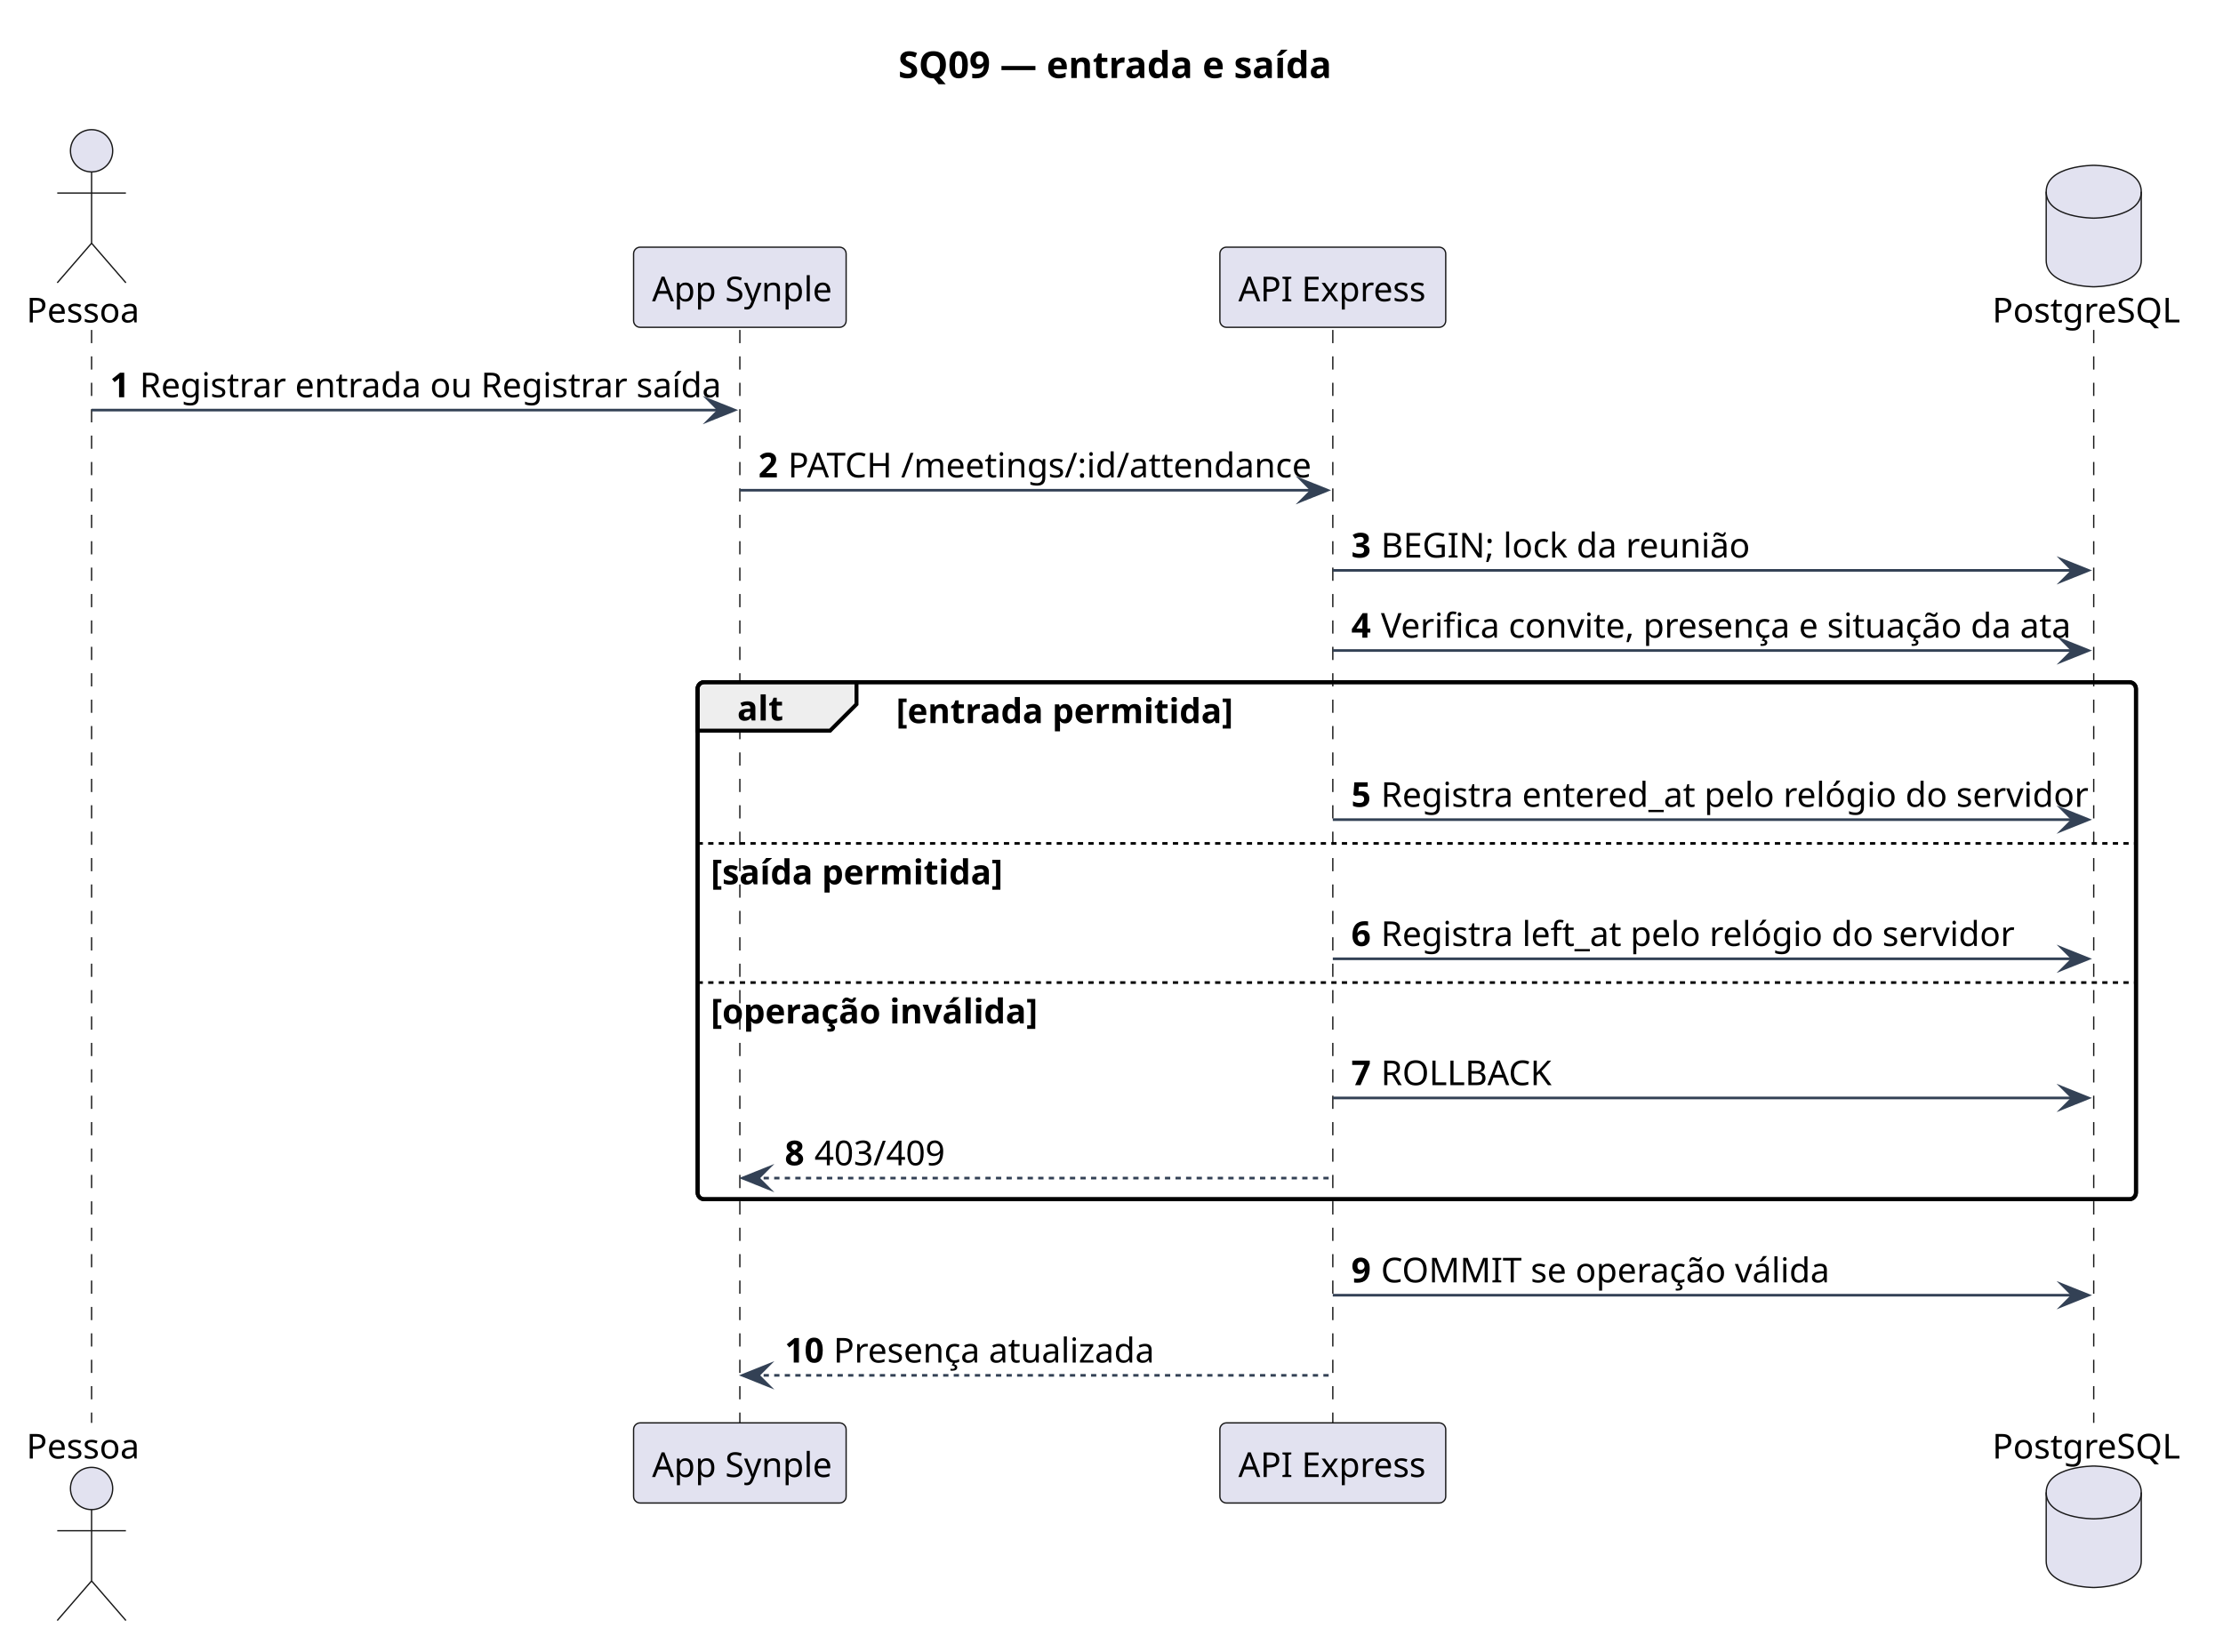
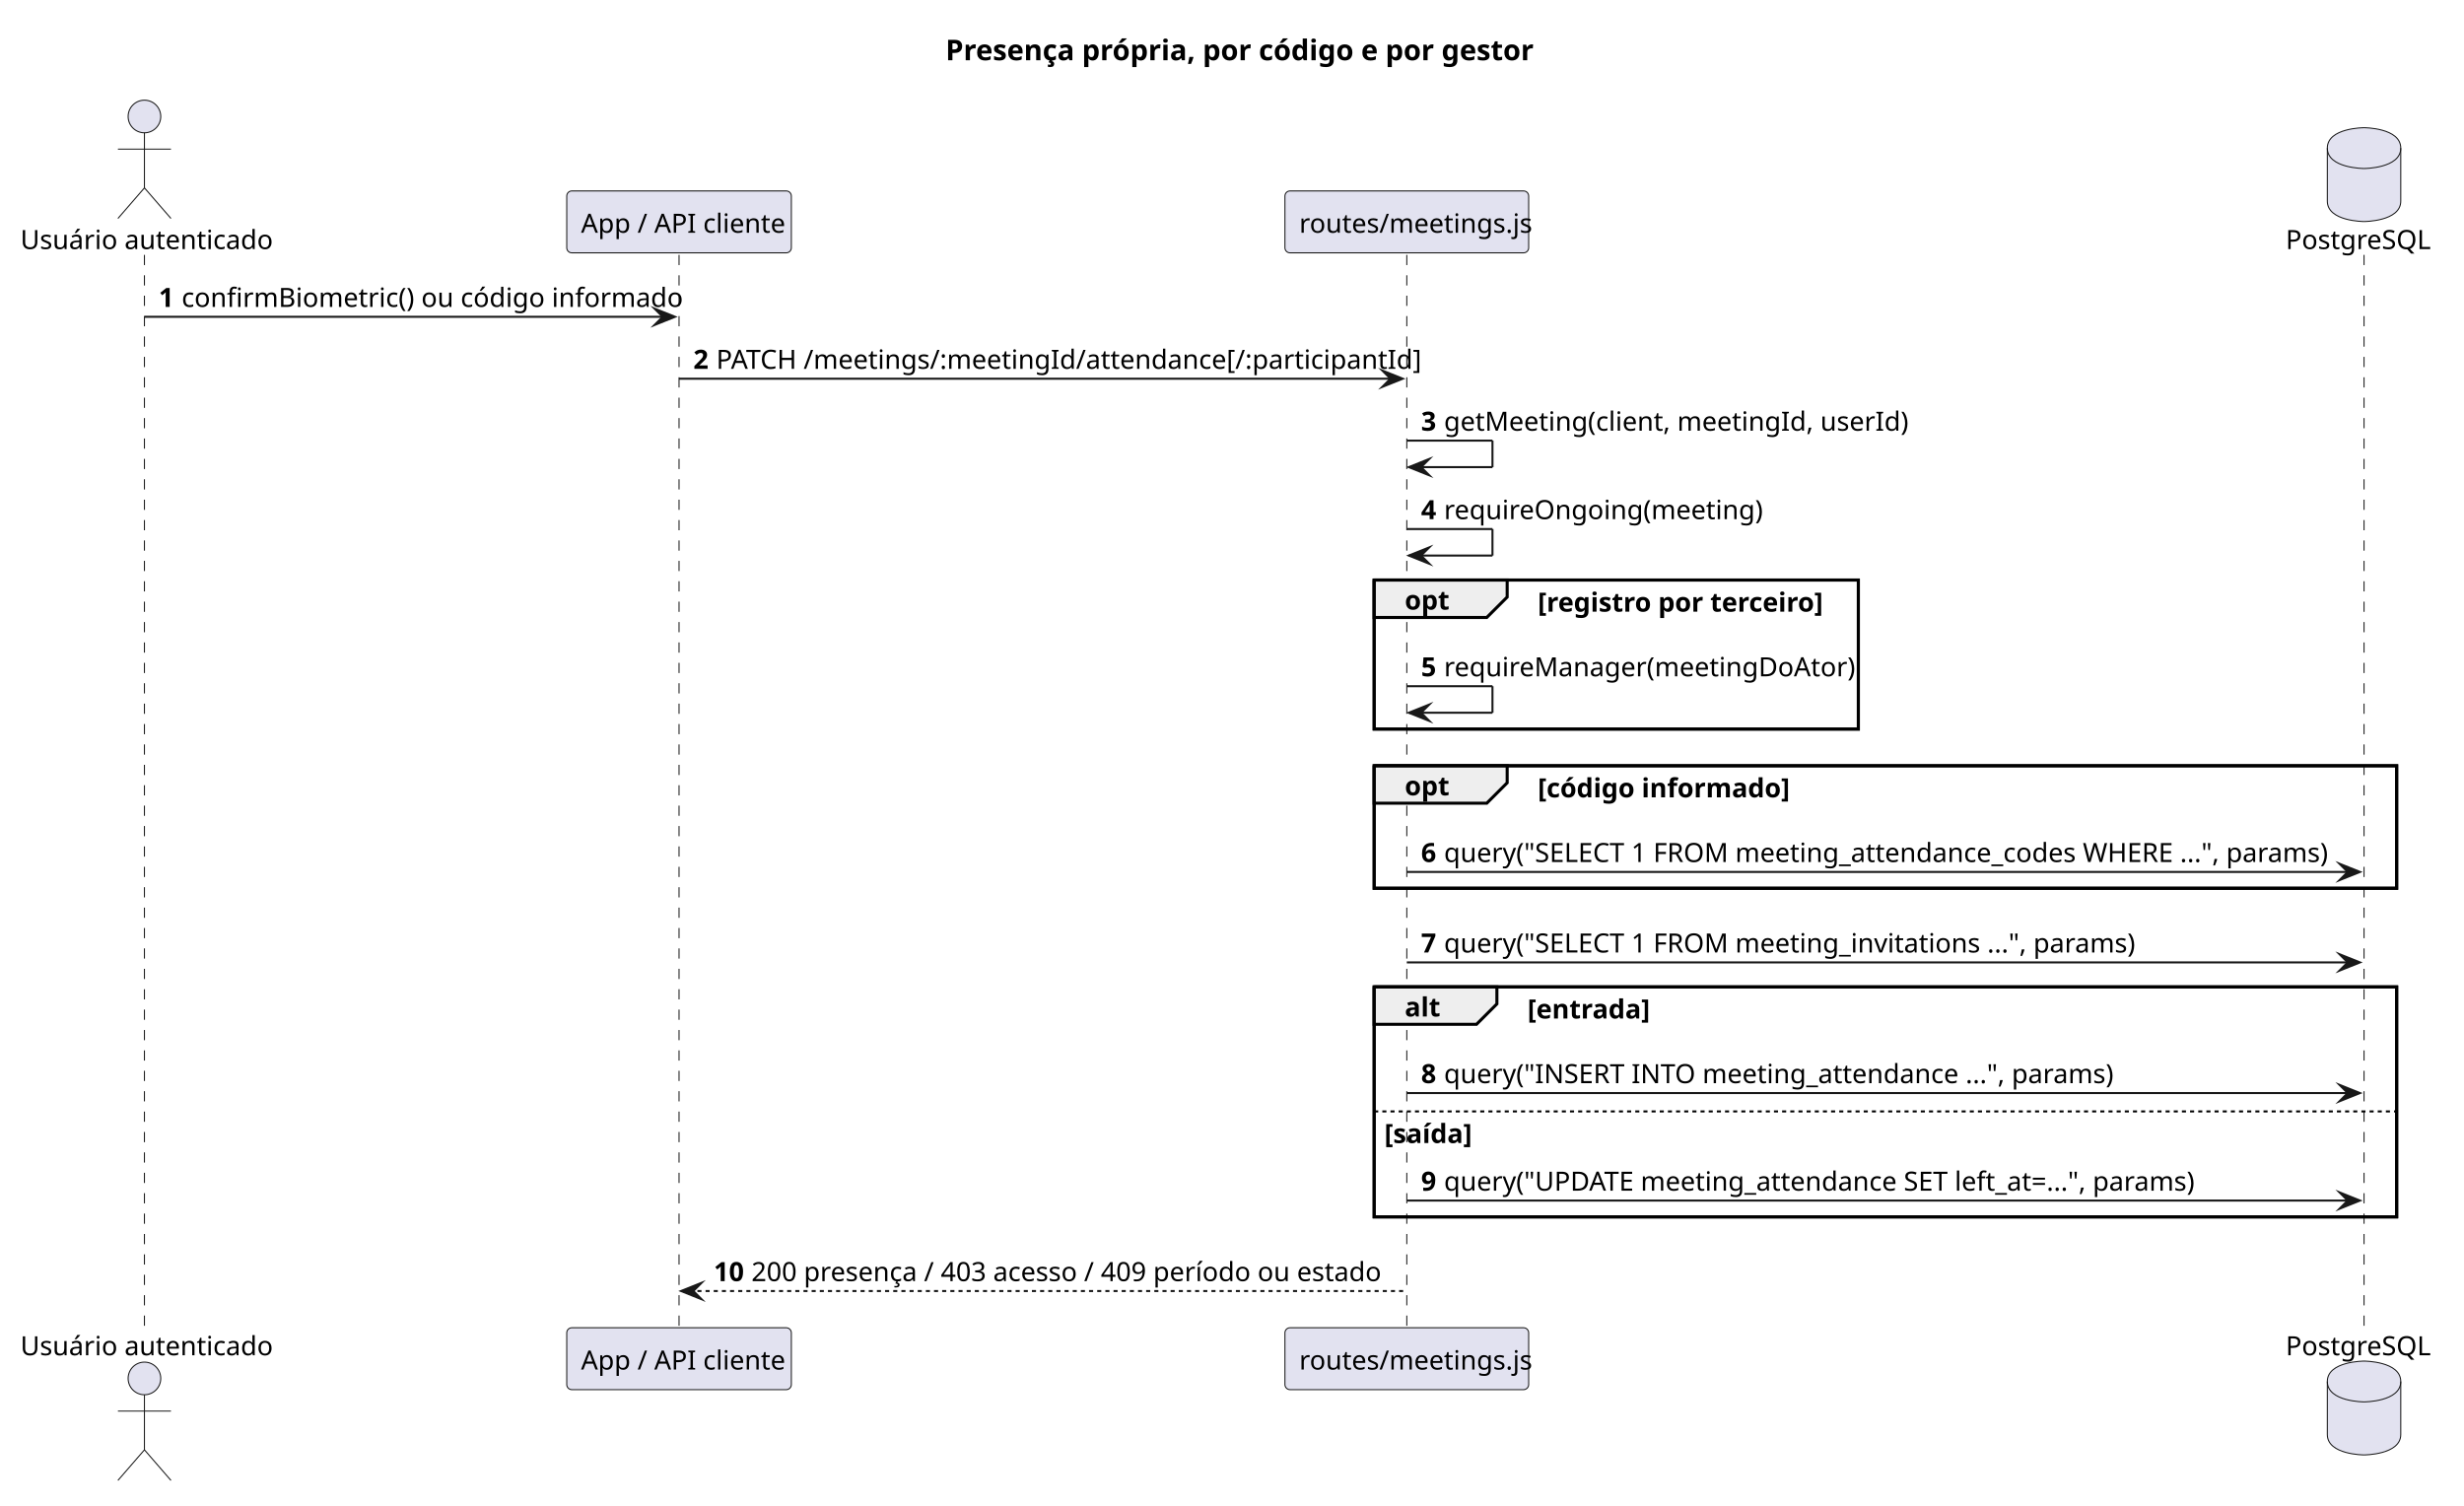
- <svg xmlns="http://www.w3.org/2000/svg" version="1.1" data-diagram-type="SEQUENCE" style="width:1140px;height:847px;background:#FFFFFF;" width="1140.208px" height="847.708px" viewBox="0 0 1140 847" zoomAndPan="magnify" preserveAspectRatio="none" contentStyleType="text/css">
+ <svg xmlns="http://www.w3.org/2000/svg" version="1.1" data-diagram-type="SEQUENCE" style="width:1208px;height:738px;background:#FFFFFF;" width="1208px" height="738px" viewBox="0 0 1208 738" zoomAndPan="magnify" preserveAspectRatio="none" contentStyleType="text/css">
  <defs />
  <g font-family="sans-serif" lengthAdjust="spacing">
-     <g class="title" data-source-line="11">
-       <text x="460.649" y="39.993" fill="#000" font-size="18.958" textLength="216.605" font-weight="700">SQ09 — entrada e saída</text>
+     <g class="title" data-source-line="4">
+       <text x="463.56" y="29.533" fill="#000" font-size="14" textLength="279.282" font-weight="700">Presença própria, por código e por gestor</text>
    </g>
-     <rect x="357.748" y="349.872" width="737.625" height="265.163" fill="none" style="stroke:#000;stroke-width:2.031;" rx="3.385" ry="3.385" />
-     <g class="participant-lifeline" data-qualified-name="Pessoa" data-entity-uid="part1" id="part1-lifeline" data-source-line="13">
+     <rect x="673.699" y="284.367" width="237.372" height="73.055" fill="none" style="stroke:#000;stroke-width:1.5;" />
+     <rect x="673.699" y="375.422" width="501.295" height="60.055" fill="none" style="stroke:#000;stroke-width:1.5;" />
+     <rect x="673.699" y="483.828" width="501.295" height="112.758" fill="none" style="stroke:#000;stroke-width:1.5;" />
+     <g class="participant-lifeline" data-qualified-name="U" data-entity-uid="part1" id="part1-lifeline" data-source-line="6">
      <g>
-         <rect x="42.223" y="169.218" width="10.833" height="560.519" fill="#000" fill-opacity="0" />
-         <line x1="46.963" y1="169.218" x2="46.963" y2="729.737" style="stroke:#181818;stroke-width:0.677;stroke-dasharray:6.771,6.771;" />
+         <rect x="67.314" y="124.961" width="8" height="525.977" fill="#000" fill-opacity="0" />
+         <line x1="70.814" y1="124.961" x2="70.814" y2="650.938" style="stroke:#181818;stroke-width:0.5;stroke-dasharray:5,5;" />
      </g>
    </g>
-     <g class="participant-lifeline" data-qualified-name="App" data-entity-uid="part2" id="part2-lifeline" data-source-line="14">
+     <g class="participant-lifeline" data-qualified-name="App" data-entity-uid="part2" id="part2-lifeline" data-source-line="7">
      <g>
-         <rect x="374.675" y="169.218" width="10.833" height="560.519" fill="#000" fill-opacity="0" />
-         <line x1="379.414" y1="169.218" x2="379.414" y2="729.737" style="stroke:#181818;stroke-width:0.677;stroke-dasharray:6.771,6.771;" />
+         <rect x="329.41" y="124.961" width="8" height="525.977" fill="#000" fill-opacity="0" />
+         <line x1="332.91" y1="124.961" x2="332.91" y2="650.938" style="stroke:#181818;stroke-width:0.5;stroke-dasharray:5,5;" />
      </g>
    </g>
-     <g class="participant-lifeline" data-qualified-name="API" data-entity-uid="part3" id="part3-lifeline" data-source-line="15">
+     <g class="participant-lifeline" data-qualified-name="API" data-entity-uid="part3" id="part3-lifeline" data-source-line="8">
      <g>
-         <rect x="678.751" y="169.218" width="10.833" height="560.519" fill="#000" fill-opacity="0" />
-         <line x1="683.491" y1="169.218" x2="683.491" y2="729.737" style="stroke:#181818;stroke-width:0.677;stroke-dasharray:6.771,6.771;" />
+         <rect x="686.199" y="124.961" width="8" height="525.977" fill="#000" fill-opacity="0" />
+         <line x1="689.699" y1="124.961" x2="689.699" y2="650.938" style="stroke:#181818;stroke-width:0.5;stroke-dasharray:5,5;" />
      </g>
    </g>
-     <g class="participant-lifeline" data-qualified-name="DB" data-entity-uid="part4" id="part4-lifeline" data-source-line="16">
+     <g class="participant-lifeline" data-qualified-name="DB" data-entity-uid="part4" id="part4-lifeline" data-source-line="9">
      <g>
-         <rect x="1068.966" y="169.218" width="10.833" height="560.519" fill="#000" fill-opacity="0" />
-         <line x1="1073.706" y1="169.218" x2="1073.706" y2="729.737" style="stroke:#181818;stroke-width:0.677;stroke-dasharray:6.771,6.771;" />
+         <rect x="1155.495" y="124.961" width="8" height="525.977" fill="#000" fill-opacity="0" />
+         <line x1="1158.995" y1="124.961" x2="1158.995" y2="650.938" style="stroke:#181818;stroke-width:0.5;stroke-dasharray:5,5;" />
      </g>
    </g>
-     <g class="participant participant-head" data-qualified-name="Pessoa" data-entity-uid="part1" id="part1-head" data-source-line="13">
-       <text x="13.542" y="165.35" fill="#000" font-size="17.604" textLength="58.718">Pessoa</text>
-       <ellipse cx="46.963" cy="77.336" rx="10.833" ry="10.833" fill="#E2E2F0" style="stroke:#181818;stroke-width:0.677;" />
-       <path d="M46.963,88.169 L46.963,124.731 M29.359,99.002 L64.567,99.002 M46.963,124.731 L29.359,145.044 M46.963,124.731 L64.567,145.044" style="stroke:#181818;stroke-width:0.677;" fill="none" />
+     <g class="participant participant-head" data-qualified-name="U" data-entity-uid="part1" id="part1-head" data-source-line="6">
+       <text x="10" y="122.104" fill="#000" font-size="13" textLength="115.629">Usuário autenticado</text>
+       <ellipse cx="70.814" cy="57.109" rx="8" ry="8" fill="#E2E2F0" style="stroke:#181818;stroke-width:0.5;" />
+       <path d="M70.814,65.109 L70.814,92.109 M57.814,73.109 L83.814,73.109 M70.814,92.109 L57.814,107.109 M70.814,92.109 L83.814,107.109" style="stroke:#181818;stroke-width:0.5;" fill="none" />
    </g>
-     <g class="participant participant-head" data-qualified-name="App" data-entity-uid="part2" id="part2-head" data-source-line="14">
-       <rect x="324.915" y="126.763" width="108.999" height="41.101" fill="#E2E2F0" style="stroke:#181818;stroke-width:0.677;" rx="3.385" ry="3.385" />
-       <text x="334.394" y="154.516" fill="#000" font-size="17.604" textLength="90.041">App Synple</text>
+     <g class="participant participant-head" data-qualified-name="App" data-entity-uid="part2" id="part2-head" data-source-line="7">
+       <rect x="277.855" y="93.609" width="110.11" height="30.352" fill="#E2E2F0" style="stroke:#181818;stroke-width:0.5;" rx="2.5" ry="2.5" />
+       <text x="284.855" y="114.104" fill="#000" font-size="13" textLength="96.11">App / API cliente</text>
    </g>
-     <g class="participant participant-head" data-qualified-name="API" data-entity-uid="part3" id="part3-head" data-source-line="15">
-       <rect x="625.583" y="126.763" width="115.816" height="41.101" fill="#E2E2F0" style="stroke:#181818;stroke-width:0.677;" rx="3.385" ry="3.385" />
-       <text x="635.062" y="154.516" fill="#000" font-size="17.604" textLength="96.857">API Express</text>
+     <g class="participant participant-head" data-qualified-name="API" data-entity-uid="part3" id="part3-head" data-source-line="8">
+       <rect x="629.953" y="93.609" width="119.492" height="30.352" fill="#E2E2F0" style="stroke:#181818;stroke-width:0.5;" rx="2.5" ry="2.5" />
+       <text x="636.953" y="114.104" fill="#000" font-size="13" textLength="105.492">routes/meetings.js</text>
    </g>
-     <g class="participant participant-head" data-qualified-name="DB" data-entity-uid="part4" id="part4-head" data-source-line="16">
-       <text x="1021.696" y="165.35" fill="#000" font-size="17.604" textLength="95.895">PostgreSQL</text>
-       <path d="M1049.331,98.325 C1049.331,84.784 1073.706,84.784 1073.706,84.784 C1073.706,84.784 1098.081,84.784 1098.081,98.325 L1098.081,133.534 C1098.081,147.075 1073.706,147.075 1073.706,147.075 C1073.706,147.075 1049.331,147.075 1049.331,133.534 L1049.331,98.325" style="stroke:#181818;stroke-width:0.677;" fill="#E2E2F0" />
-       <path d="M1049.331,98.325 C1049.331,111.867 1073.706,111.867 1073.706,111.867 C1073.706,111.867 1098.081,111.867 1098.081,98.325" style="stroke:#181818;stroke-width:0.677;" fill="none" />
+     <g class="participant participant-head" data-qualified-name="DB" data-entity-uid="part4" id="part4-head" data-source-line="9">
+       <text x="1120.587" y="122.104" fill="#000" font-size="13" textLength="70.814">PostgreSQL</text>
+       <path d="M1140.995,72.609 C1140.995,62.609 1158.995,62.609 1158.995,62.609 C1158.995,62.609 1176.995,62.609 1176.995,72.609 L1176.995,98.609 C1176.995,108.609 1158.995,108.609 1158.995,108.609 C1158.995,108.609 1140.995,108.609 1140.995,98.609 L1140.995,72.609" style="stroke:#181818;stroke-width:0.5;" fill="#E2E2F0" />
+       <path d="M1140.995,72.609 C1140.995,82.609 1158.995,82.609 1158.995,82.609 C1158.995,82.609 1176.995,82.609 1176.995,72.609" style="stroke:#181818;stroke-width:0.5;" fill="none" />
    </g>
-     <g class="participant participant-tail" data-qualified-name="Pessoa" data-entity-uid="part1" id="part1-tail" data-source-line="13">
-       <text x="13.542" y="748.012" fill="#000" font-size="17.604" textLength="58.718">Pessoa</text>
-       <ellipse cx="46.963" cy="763.39" rx="10.833" ry="10.833" fill="#E2E2F0" style="stroke:#181818;stroke-width:0.677;" />
-       <path d="M46.963,774.224 L46.963,810.786 M29.359,785.057 L64.567,785.057 M46.963,810.786 L29.359,831.099 M46.963,810.786 L64.567,831.099" style="stroke:#181818;stroke-width:0.677;" fill="none" />
+     <g class="participant participant-tail" data-qualified-name="U" data-entity-uid="part1" id="part1-tail" data-source-line="6">
+       <text x="10" y="664.433" fill="#000" font-size="13" textLength="115.629">Usuário autenticado</text>
+       <ellipse cx="70.814" cy="675.789" rx="8" ry="8" fill="#E2E2F0" style="stroke:#181818;stroke-width:0.5;" />
+       <path d="M70.814,683.789 L70.814,710.789 M57.814,691.789 L83.814,691.789 M70.814,710.789 L57.814,725.789 M70.814,710.789 L83.814,725.789" style="stroke:#181818;stroke-width:0.5;" fill="none" />
    </g>
-     <g class="participant participant-tail" data-qualified-name="App" data-entity-uid="part2" id="part2-tail" data-source-line="14">
-       <rect x="324.915" y="729.737" width="108.999" height="41.101" fill="#E2E2F0" style="stroke:#181818;stroke-width:0.677;" rx="3.385" ry="3.385" />
-       <text x="334.394" y="757.491" fill="#000" font-size="17.604" textLength="90.041">App Synple</text>
+     <g class="participant participant-tail" data-qualified-name="App" data-entity-uid="part2" id="part2-tail" data-source-line="7">
+       <rect x="277.855" y="650.938" width="110.11" height="30.352" fill="#E2E2F0" style="stroke:#181818;stroke-width:0.5;" rx="2.5" ry="2.5" />
+       <text x="284.855" y="671.433" fill="#000" font-size="13" textLength="96.11">App / API cliente</text>
    </g>
-     <g class="participant participant-tail" data-qualified-name="API" data-entity-uid="part3" id="part3-tail" data-source-line="15">
-       <rect x="625.583" y="729.737" width="115.816" height="41.101" fill="#E2E2F0" style="stroke:#181818;stroke-width:0.677;" rx="3.385" ry="3.385" />
-       <text x="635.062" y="757.491" fill="#000" font-size="17.604" textLength="96.857">API Express</text>
+     <g class="participant participant-tail" data-qualified-name="API" data-entity-uid="part3" id="part3-tail" data-source-line="8">
+       <rect x="629.953" y="650.938" width="119.492" height="30.352" fill="#E2E2F0" style="stroke:#181818;stroke-width:0.5;" rx="2.5" ry="2.5" />
+       <text x="636.953" y="671.433" fill="#000" font-size="13" textLength="105.492">routes/meetings.js</text>
    </g>
-     <g class="participant participant-tail" data-qualified-name="DB" data-entity-uid="part4" id="part4-tail" data-source-line="16">
-       <text x="1021.696" y="748.012" fill="#000" font-size="17.604" textLength="95.895">PostgreSQL</text>
-       <path d="M1049.331,765.422 C1049.331,751.88 1073.706,751.88 1073.706,751.88 C1073.706,751.88 1098.081,751.88 1098.081,765.422 L1098.081,800.63 C1098.081,814.172 1073.706,814.172 1073.706,814.172 C1073.706,814.172 1049.331,814.172 1049.331,800.63 L1049.331,765.422" style="stroke:#181818;stroke-width:0.677;" fill="#E2E2F0" />
-       <path d="M1049.331,765.422 C1049.331,778.963 1073.706,778.963 1073.706,778.963 C1073.706,778.963 1098.081,778.963 1098.081,765.422" style="stroke:#181818;stroke-width:0.677;" fill="none" />
+     <g class="participant participant-tail" data-qualified-name="DB" data-entity-uid="part4" id="part4-tail" data-source-line="9">
+       <text x="1120.587" y="664.433" fill="#000" font-size="13" textLength="70.814">PostgreSQL</text>
+       <path d="M1140.995,677.289 C1140.995,667.289 1158.995,667.289 1158.995,667.289 C1158.995,667.289 1176.995,667.289 1176.995,677.289 L1176.995,703.289 C1176.995,713.289 1158.995,713.289 1158.995,713.289 C1158.995,713.289 1140.995,713.289 1140.995,703.289 L1140.995,677.289" style="stroke:#181818;stroke-width:0.5;" fill="#E2E2F0" />
+       <path d="M1140.995,677.289 C1140.995,687.289 1158.995,687.289 1158.995,687.289 C1158.995,687.289 1176.995,687.289 1176.995,677.289" style="stroke:#181818;stroke-width:0.5;" fill="none" />
    </g>
-     <g class="message" data-entity-1="part1" data-entity-2="part2" id="msg1" data-source-line="17">
-       <polygon points="363.164,204.902,376.706,210.319,363.164,215.736,368.581,210.319" fill="#334155" style="stroke:#334155;stroke-width:1.354;stroke-linejoin:miter;stroke-miterlimit:10;" />
-       <line x1="46.963" y1="210.319" x2="371.289" y2="210.319" style="stroke:#334155;stroke-width:1.354;" />
-       <text x="56.442" y="203.743" fill="#000" font-size="17.604" font-weight="700">1</text>
-       <text x="71.65" y="203.743" fill="#000" font-size="17.604" textLength="284.744">Registrar entrada ou Registrar saída</text>
+     <g class="message" data-entity-1="part1" data-entity-2="part2" id="msg1" data-source-line="10">
+       <polygon points="320.91,151.313,330.91,155.313,320.91,159.313,324.91,155.313" fill="#181818" style="stroke:#181818;stroke-width:1;stroke-linejoin:miter;stroke-miterlimit:10;" />
+       <line x1="70.814" y1="155.313" x2="326.91" y2="155.313" style="stroke:#181818;stroke-width:1;" />
+       <text x="77.814" y="150.456" fill="#000" font-size="13" font-weight="700">1</text>
+       <text x="89.044" y="150.456" fill="#000" font-size="13" textLength="226.865">confirmBiometric() ou código informado</text>
    </g>
-     <g class="message" data-entity-1="part2" data-entity-2="part3" id="msg2" data-source-line="18">
-       <polygon points="667.241,246.003,680.782,251.42,667.241,256.837,672.657,251.42" fill="#334155" style="stroke:#334155;stroke-width:1.354;stroke-linejoin:miter;stroke-miterlimit:10;" />
-       <line x1="379.414" y1="251.42" x2="675.366" y2="251.42" style="stroke:#334155;stroke-width:1.354;" />
-       <text x="388.893" y="244.844" fill="#000" font-size="17.604" font-weight="700">2</text>
-       <text x="404.101" y="244.844" fill="#000" font-size="17.604" textLength="256.369">PATCH /meetings/:id/attendance</text>
+     <g class="message" data-entity-1="part2" data-entity-2="part3" id="msg2" data-source-line="11">
+       <polygon points="677.699,181.664,687.699,185.664,677.699,189.664,681.699,185.664" fill="#181818" style="stroke:#181818;stroke-width:1;stroke-linejoin:miter;stroke-miterlimit:10;" />
+       <line x1="332.91" y1="185.664" x2="683.699" y2="185.664" style="stroke:#181818;stroke-width:1;" />
+       <text x="339.91" y="180.808" fill="#000" font-size="13" font-weight="700">2</text>
+       <text x="351.14" y="180.808" fill="#000" font-size="13" textLength="321.56">PATCH /meetings/:meetingId/attendance[/:participantId]</text>
    </g>
-     <g class="message" data-entity-1="part3" data-entity-2="part4" id="msg3" data-source-line="19">
-       <polygon points="1057.456,287.104,1070.997,292.521,1057.456,297.938,1062.872,292.521" fill="#334155" style="stroke:#334155;stroke-width:1.354;stroke-linejoin:miter;stroke-miterlimit:10;" />
-       <line x1="683.491" y1="292.521" x2="1065.581" y2="292.521" style="stroke:#334155;stroke-width:1.354;" />
-       <text x="692.97" y="285.945" fill="#000" font-size="17.604" font-weight="700">3</text>
-       <text x="708.177" y="285.945" fill="#000" font-size="17.604" textLength="183.958">BEGIN; lock da reunião</text>
+     <g class="message" data-entity-1="part3" data-entity-2="part3" id="msg3" data-source-line="12">
+       <line x1="689.699" y1="216.016" x2="731.699" y2="216.016" style="stroke:#181818;stroke-width:1;" />
+       <line x1="731.699" y1="216.016" x2="731.699" y2="229.016" style="stroke:#181818;stroke-width:1;" />
+       <line x1="690.699" y1="229.016" x2="731.699" y2="229.016" style="stroke:#181818;stroke-width:1;" />
+       <polygon points="700.699,225.016,690.699,229.016,700.699,233.016,696.699,229.016" fill="#181818" style="stroke:#181818;stroke-width:1;stroke-linejoin:miter;stroke-miterlimit:10;" />
+       <text x="696.699" y="211.159" fill="#000" font-size="13" font-weight="700">3</text>
+       <text x="707.929" y="211.159" fill="#000" font-size="13" textLength="210.996">getMeeting(client, meetingId, userId)</text>
    </g>
-     <g class="message" data-entity-1="part3" data-entity-2="part4" id="msg4" data-source-line="20">
-       <polygon points="1057.456,328.206,1070.997,333.622,1057.456,339.039,1062.872,333.622" fill="#334155" style="stroke:#334155;stroke-width:1.354;stroke-linejoin:miter;stroke-miterlimit:10;" />
-       <line x1="683.491" y1="333.622" x2="1065.581" y2="333.622" style="stroke:#334155;stroke-width:1.354;" />
-       <text x="692.97" y="327.046" fill="#000" font-size="17.604" font-weight="700">4</text>
-       <text x="708.177" y="327.046" fill="#000" font-size="17.604" textLength="340.548">Verifica convite, presença e situação da ata</text>
+     <g class="message" data-entity-1="part3" data-entity-2="part3" id="msg4" data-source-line="13">
+       <line x1="689.699" y1="259.367" x2="731.699" y2="259.367" style="stroke:#181818;stroke-width:1;" />
+       <line x1="731.699" y1="259.367" x2="731.699" y2="272.367" style="stroke:#181818;stroke-width:1;" />
+       <line x1="690.699" y1="272.367" x2="731.699" y2="272.367" style="stroke:#181818;stroke-width:1;" />
+       <polygon points="700.699,268.367,690.699,272.367,700.699,276.367,696.699,272.367" fill="#181818" style="stroke:#181818;stroke-width:1;stroke-linejoin:miter;stroke-miterlimit:10;" />
+       <text x="696.699" y="254.511" fill="#000" font-size="13" font-weight="700">4</text>
+       <text x="707.929" y="254.511" fill="#000" font-size="13" textLength="144.523">requireOngoing(meeting)</text>
    </g>
-     <path d="M361.133,349.872 L439.229,349.872 L439.229,361.182 L425.687,374.723 L357.748,374.723 L357.748,353.258 A3.385,3.385 0 0 1 361.133,349.872" style="stroke:#000;stroke-width:2.031;" fill="#EEE" />
-     <rect x="357.748" y="349.872" width="737.625" height="265.163" fill="none" style="stroke:#000;stroke-width:2.031;" rx="3.385" ry="3.385" />
-     <text x="378.06" y="369.501" fill="#000" font-size="17.604" textLength="20.544" font-weight="700">alt</text>
-     <text x="459.542" y="370.855" fill="#000" font-size="17.604" textLength="159.443" font-weight="700">[entrada permitida]</text>
-     <g class="message" data-entity-1="part3" data-entity-2="part4" id="msg5" data-source-line="22">
-       <polygon points="1057.456,414.946,1070.997,420.363,1057.456,425.78,1062.872,420.363" fill="#334155" style="stroke:#334155;stroke-width:1.354;stroke-linejoin:miter;stroke-miterlimit:10;" />
-       <line x1="683.491" y1="420.363" x2="1065.581" y2="420.363" style="stroke:#334155;stroke-width:1.354;" />
-       <text x="692.97" y="413.787" fill="#000" font-size="17.604" font-weight="700">5</text>
-       <text x="708.177" y="413.787" fill="#000" font-size="17.604" textLength="342.508">Registra entered_at pelo relógio do servidor</text>
+     <path d="M673.699,284.367 L738.91,284.367 L738.91,292.719 L728.91,302.719 L673.699,302.719 L673.699,284.367" style="stroke:#000;stroke-width:1.5;" fill="#EEE" />
+     <rect x="673.699" y="284.367" width="237.372" height="73.055" fill="none" style="stroke:#000;stroke-width:1.5;" />
+     <text x="688.699" y="298.862" fill="#000" font-size="13" textLength="20.211" font-weight="700">opt</text>
+     <text x="753.91" y="299.862" fill="#000" font-size="13" textLength="132.914" font-weight="700">[registro por terceiro]</text>
+     <g class="message" data-entity-1="part3" data-entity-2="part3" id="msg5" data-source-line="15">
+       <line x1="689.699" y1="336.422" x2="731.699" y2="336.422" style="stroke:#181818;stroke-width:1;" />
+       <line x1="731.699" y1="336.422" x2="731.699" y2="349.422" style="stroke:#181818;stroke-width:1;" />
+       <line x1="690.699" y1="349.422" x2="731.699" y2="349.422" style="stroke:#181818;stroke-width:1;" />
+       <polygon points="700.699,345.422,690.699,349.422,700.699,353.422,696.699,349.422" fill="#181818" style="stroke:#181818;stroke-width:1;stroke-linejoin:miter;stroke-miterlimit:10;" />
+       <text x="696.699" y="331.565" fill="#000" font-size="13" font-weight="700">5</text>
+       <text x="707.929" y="331.565" fill="#000" font-size="13" textLength="187.142">requireManager(meetingDoAtor)</text>
    </g>
-     <line x1="357.748" y1="432.55" x2="1095.372" y2="432.55" style="stroke:#000;stroke-width:1.354;stroke-dasharray:2.708,2.708;" />
-     <text x="364.518" y="453.533" fill="#000" font-size="17.604" textLength="140.868" font-weight="700">[saída permitida]</text>
-     <g class="message" data-entity-1="part3" data-entity-2="part4" id="msg6" data-source-line="24">
-       <polygon points="1057.456,486.315,1070.997,491.732,1057.456,497.148,1062.872,491.732" fill="#334155" style="stroke:#334155;stroke-width:1.354;stroke-linejoin:miter;stroke-miterlimit:10;" />
-       <line x1="683.491" y1="491.732" x2="1065.581" y2="491.732" style="stroke:#334155;stroke-width:1.354;" />
-       <text x="692.97" y="485.155" fill="#000" font-size="17.604" font-weight="700">6</text>
-       <text x="708.177" y="485.155" fill="#000" font-size="17.604" textLength="306.285">Registra left_at pelo relógio do servidor</text>
+     <path d="M673.699,375.422 L738.91,375.422 L738.91,383.773 L728.91,393.773 L673.699,393.773 L673.699,375.422" style="stroke:#000;stroke-width:1.5;" fill="#EEE" />
+     <rect x="673.699" y="375.422" width="501.295" height="60.055" fill="none" style="stroke:#000;stroke-width:1.5;" />
+     <text x="688.699" y="389.917" fill="#000" font-size="13" textLength="20.211" font-weight="700">opt</text>
+     <text x="753.91" y="390.917" fill="#000" font-size="13" textLength="118.428" font-weight="700">[código informado]</text>
+     <g class="message" data-entity-1="part3" data-entity-2="part4" id="msg6" data-source-line="18">
+       <polygon points="1146.995,423.477,1156.995,427.477,1146.995,431.477,1150.995,427.477" fill="#181818" style="stroke:#181818;stroke-width:1;stroke-linejoin:miter;stroke-miterlimit:10;" />
+       <line x1="689.699" y1="427.477" x2="1152.995" y2="427.477" style="stroke:#181818;stroke-width:1;" />
+       <text x="696.699" y="422.62" fill="#000" font-size="13" font-weight="700">6</text>
+       <text x="707.929" y="422.62" fill="#000" font-size="13" textLength="434.065">query("SELECT 1 FROM meeting_attendance_codes WHERE ...", params)</text>
    </g>
-     <line x1="357.748" y1="503.919" x2="1095.372" y2="503.919" style="stroke:#000;stroke-width:1.354;stroke-dasharray:2.708,2.708;" />
-     <text x="364.518" y="524.902" fill="#000" font-size="17.604" textLength="160.44" font-weight="700">[operação inválida]</text>
-     <g class="message" data-entity-1="part3" data-entity-2="part4" id="msg7" data-source-line="26">
-       <polygon points="1057.456,557.684,1070.997,563.101,1057.456,568.517,1062.872,563.101" fill="#334155" style="stroke:#334155;stroke-width:1.354;stroke-linejoin:miter;stroke-miterlimit:10;" />
-       <line x1="683.491" y1="563.101" x2="1065.581" y2="563.101" style="stroke:#334155;stroke-width:1.354;" />
-       <text x="692.97" y="556.524" fill="#000" font-size="17.604" font-weight="700">7</text>
-       <text x="708.177" y="556.524" fill="#000" font-size="17.604" textLength="93.926">ROLLBACK</text>
+     <g class="message" data-entity-1="part3" data-entity-2="part4" id="msg7" data-source-line="20">
+       <polygon points="1146.995,467.828,1156.995,471.828,1146.995,475.828,1150.995,471.828" fill="#181818" style="stroke:#181818;stroke-width:1;stroke-linejoin:miter;stroke-miterlimit:10;" />
+       <line x1="689.699" y1="471.828" x2="1152.995" y2="471.828" style="stroke:#181818;stroke-width:1;" />
+       <text x="696.699" y="466.972" fill="#000" font-size="13" font-weight="700">7</text>
+       <text x="707.929" y="466.972" fill="#000" font-size="13" textLength="333.62">query("SELECT 1 FROM meeting_invitations ...", params)</text>
    </g>
-     <g class="message" data-entity-1="part3" data-entity-2="part2" id="msg8" data-source-line="27">
-       <polygon points="394.31,598.785,380.768,604.202,394.31,609.618,388.893,604.202" fill="#334155" style="stroke:#334155;stroke-width:1.354;stroke-linejoin:miter;stroke-miterlimit:10;" />
-       <line x1="386.185" y1="604.202" x2="682.137" y2="604.202" style="stroke:#334155;stroke-width:1.354;stroke-dasharray:2.708,2.708;" />
-       <text x="402.435" y="597.625" fill="#000" font-size="17.604" font-weight="700">8</text>
-       <text x="417.642" y="597.625" fill="#000" font-size="17.604" textLength="63.635">403/409</text>
+     <path d="M673.699,483.828 L733.87,483.828 L733.87,492.18 L723.87,502.18 L673.699,502.18 L673.699,483.828" style="stroke:#000;stroke-width:1.5;" fill="#EEE" />
+     <rect x="673.699" y="483.828" width="501.295" height="112.758" fill="none" style="stroke:#000;stroke-width:1.5;" />
+     <text x="688.699" y="498.323" fill="#000" font-size="13" textLength="15.171" font-weight="700">alt</text>
+     <text x="748.87" y="499.323" fill="#000" font-size="13" textLength="55.618" font-weight="700">[entrada]</text>
+     <g class="message" data-entity-1="part3" data-entity-2="part4" id="msg8" data-source-line="22">
+       <polygon points="1146.995,531.883,1156.995,535.883,1146.995,539.883,1150.995,535.883" fill="#181818" style="stroke:#181818;stroke-width:1;stroke-linejoin:miter;stroke-miterlimit:10;" />
+       <line x1="689.699" y1="535.883" x2="1152.995" y2="535.883" style="stroke:#181818;stroke-width:1;" />
+       <text x="696.699" y="531.026" fill="#000" font-size="13" font-weight="700">8</text>
+       <text x="707.929" y="531.026" fill="#000" font-size="13" textLength="319.186">query("INSERT INTO meeting_attendance ...", params)</text>
    </g>
-     <g class="message" data-entity-1="part3" data-entity-2="part4" id="msg9" data-source-line="29">
-       <polygon points="1057.456,658.844,1070.997,664.261,1057.456,669.678,1062.872,664.261" fill="#334155" style="stroke:#334155;stroke-width:1.354;stroke-linejoin:miter;stroke-miterlimit:10;" />
-       <line x1="683.491" y1="664.261" x2="1065.581" y2="664.261" style="stroke:#334155;stroke-width:1.354;" />
-       <text x="692.97" y="657.685" fill="#000" font-size="17.604" font-weight="700">9</text>
-       <text x="708.177" y="657.685" fill="#000" font-size="17.604" textLength="224.049">COMMIT se operação válida</text>
+     <line x1="673.699" y1="544.883" x2="1174.995" y2="544.883" style="stroke:#000;stroke-width:1;stroke-dasharray:2,2;" />
+     <text x="678.699" y="560.378" fill="#000" font-size="13" textLength="41.901" font-weight="700">[saída]</text>
+     <g class="message" data-entity-1="part3" data-entity-2="part4" id="msg9" data-source-line="24">
+       <polygon points="1146.995,584.586,1156.995,588.586,1146.995,592.586,1150.995,588.586" fill="#181818" style="stroke:#181818;stroke-width:1;stroke-linejoin:miter;stroke-miterlimit:10;" />
+       <line x1="689.699" y1="588.586" x2="1152.995" y2="588.586" style="stroke:#181818;stroke-width:1;" />
+       <text x="696.699" y="583.729" fill="#000" font-size="13" font-weight="700">9</text>
+       <text x="707.929" y="583.729" fill="#000" font-size="13" textLength="361.48">query("UPDATE meeting_attendance SET left_at=...", params)</text>
    </g>
-     <g class="message" data-entity-1="part3" data-entity-2="part2" id="msg10" data-source-line="30">
-       <polygon points="394.31,699.945,380.768,705.362,394.31,710.779,388.893,705.362" fill="#334155" style="stroke:#334155;stroke-width:1.354;stroke-linejoin:miter;stroke-miterlimit:10;" />
-       <line x1="386.185" y1="705.362" x2="682.137" y2="705.362" style="stroke:#334155;stroke-width:1.354;stroke-dasharray:2.708,2.708;" />
-       <text x="402.435" y="698.786" fill="#000" font-size="17.604" textLength="19.581" font-weight="700">10</text>
-       <text x="427.433" y="698.786" fill="#000" font-size="17.604" textLength="159.521">Presença atualizada</text>
+     <g class="message" data-entity-1="part3" data-entity-2="part2" id="msg10" data-source-line="26">
+       <polygon points="343.91,628.938,333.91,632.938,343.91,636.938,339.91,632.938" fill="#181818" style="stroke:#181818;stroke-width:1;stroke-linejoin:miter;stroke-miterlimit:10;" />
+       <line x1="337.91" y1="632.938" x2="688.699" y2="632.938" style="stroke:#181818;stroke-width:1;stroke-dasharray:2,2;" />
+       <text x="349.91" y="628.081" fill="#000" font-size="13" textLength="14.46" font-weight="700">10</text>
+       <text x="368.37" y="628.081" fill="#000" font-size="13" textLength="297.051">200 presença / 403 acesso / 409 período ou estado</text>
    </g>
  </g>
</svg>
